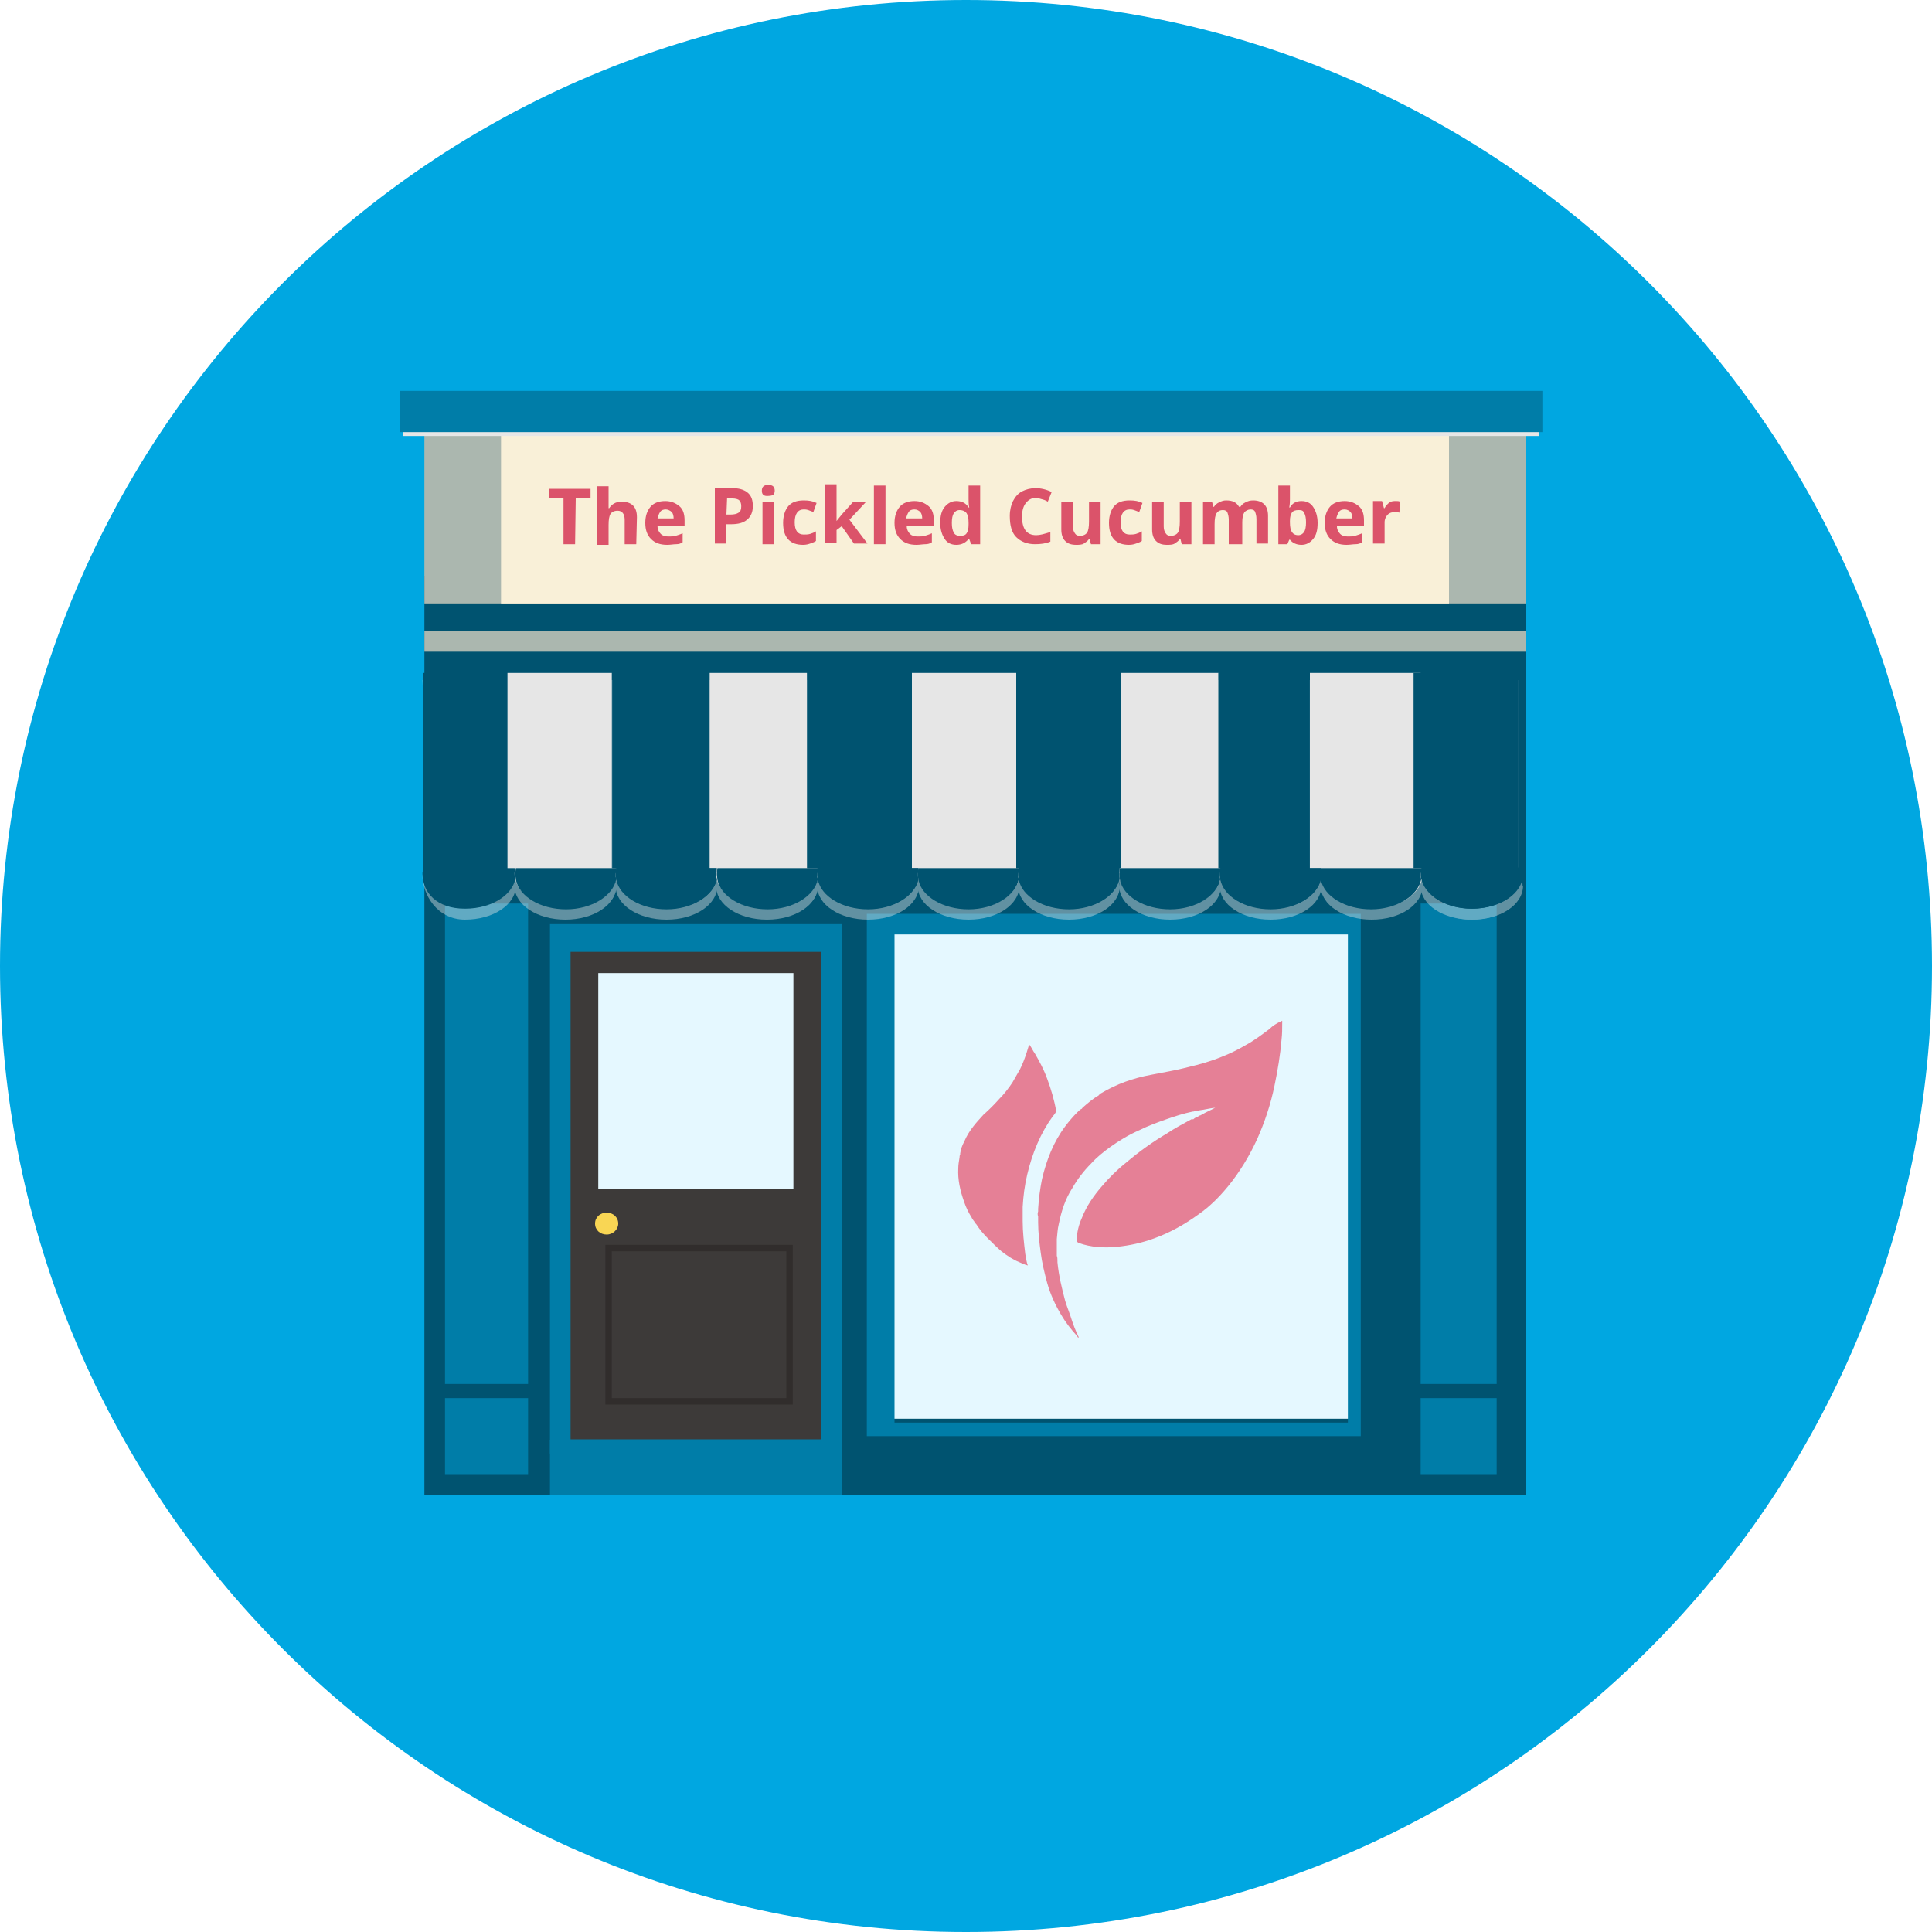
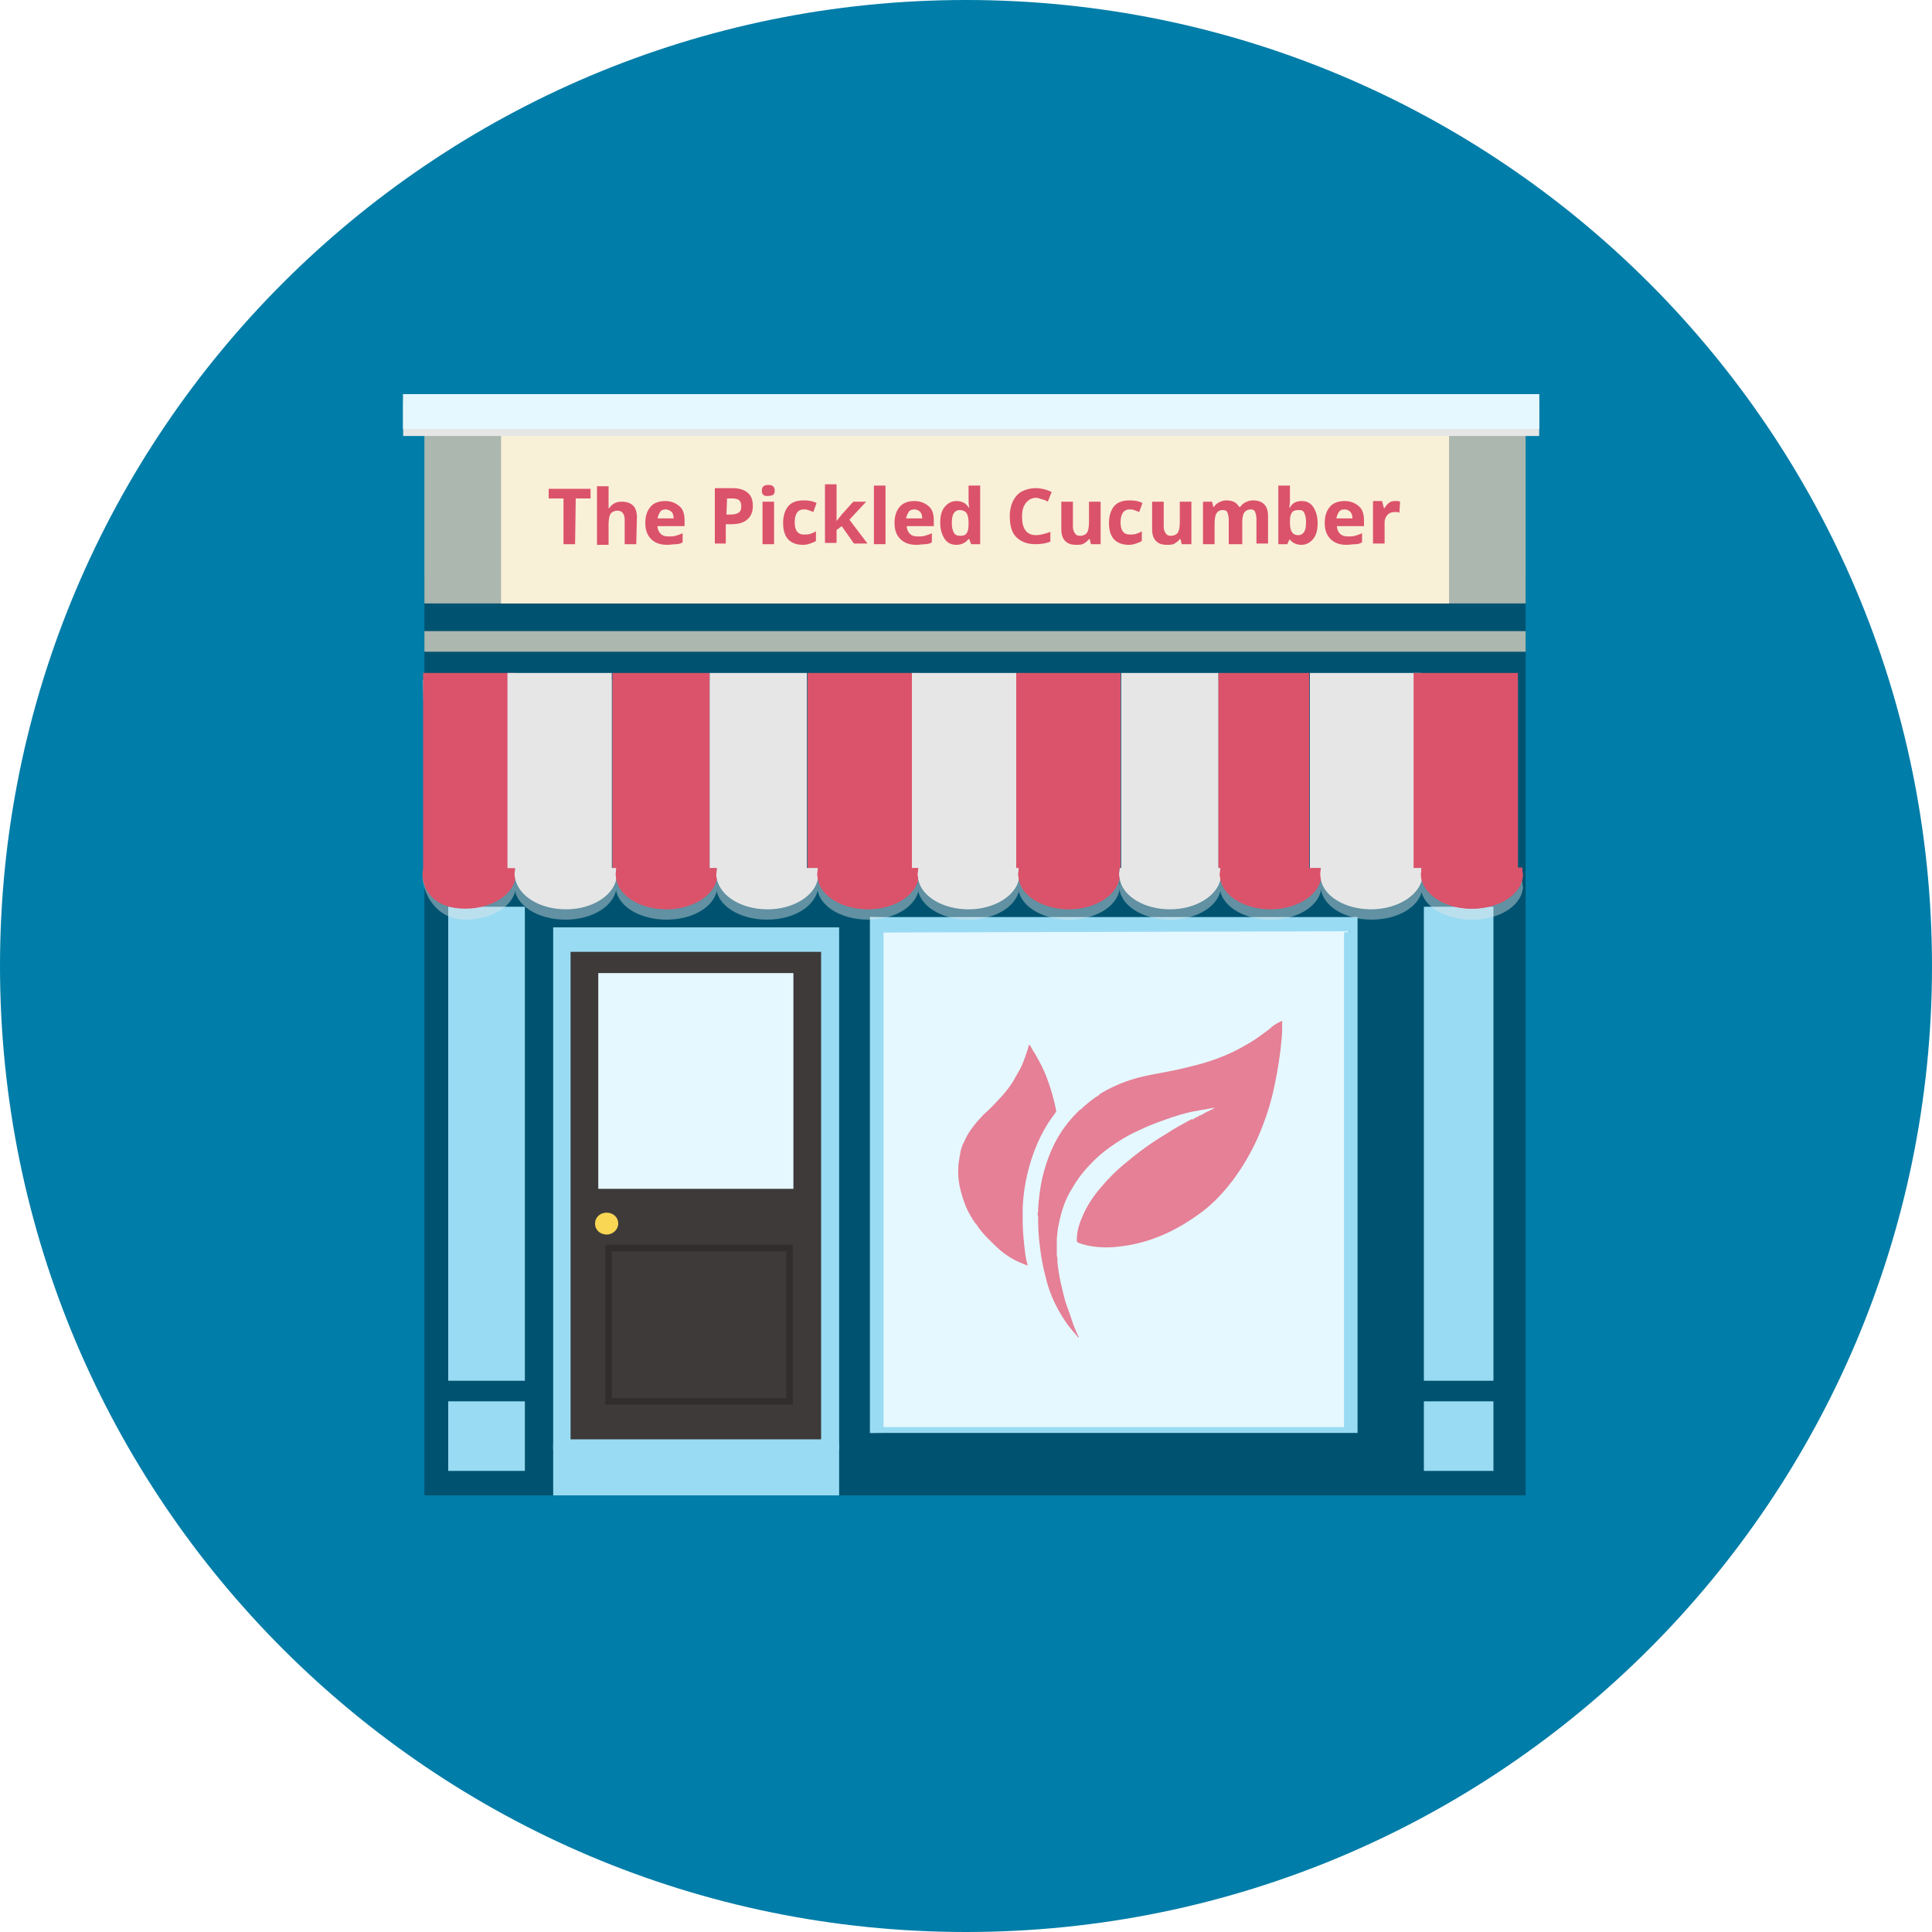
<svg xmlns="http://www.w3.org/2000/svg" version="1.1" id="_x31__x5F_3_x5F_120" x="0px" y="0px" viewBox="0 0 300 300" style="enable-background:new 0 0 300 300;" xml:space="preserve">
  <style type="text/css">
- 	.st0{display:none;fill:#E6E6E6;}
- 	.st1{fill:#00A7E1;}
+ 	.st0{fill:#007DA8;}
+ 	.st1{display:none;fill:#E6E6E6;}
	.st2{fill:#005370;}
	.st3{display:none;fill:#005370;}
	.st4{display:none;fill:#ABB7AF;}
	.st5{display:none;fill:#007DA8;stroke:#007DA8;stroke-miterlimit:10;}
	.st6{fill:#ABB7AF;}
	.st7{display:none;fill:#F6C766;stroke:#F4B73B;stroke-miterlimit:10;}
- 	.st8{fill:#007DA8;stroke:#007DA8;stroke-miterlimit:10;}
+ 	.st8{fill:#99DBF3;}
	.st9{fill:#E5F8FF;}
	.st10{fill:#F9F0D8;}
	.st11{fill:#E6E6E6;}
	.st12{fill:#3D3A39;stroke:#3D3A39;stroke-miterlimit:10;}
	.st13{fill:none;stroke:#312D2C;stroke-miterlimit:10;}
	.st14{fill:#F9D654;}
	.st15{opacity:0.42;}
	.st16{fill:#DB536A;}
	.st17{fill:#E58096;}
</style>
-   <g id="lts_x5F_u1_x5F_s1_x5F_p1_x5F_slide2.svg_00000102516344769808600210000003765485775064096142_">
-     <rect id="bg" class="st0" width="299.8" height="299.8" />
-     <g id="circle">
-       <g>
-         <g id="Layer_1_00000112623969328906634180000012311577335601361579_">
-           <circle class="st1" cx="150" cy="150" r="150" />
-         </g>
+   <g id="circle_00000020393188522489659120000015581029147188072335_">
+     <g>
+       <g id="Layer_1_00000062194031056019399710000012180682927897487516_">
+         <circle class="st0" cx="150" cy="150" r="150" />
      </g>
    </g>
+   </g>
+   <g id="lts_x5F_u1_x5F_s1_x5F_p1_x5F_slide2.svg_00000102516344769808600210000003765485775064096142_">
+     <rect id="bg" y="0" class="st1" width="299.8" height="299.8" />
    <g id="icon_00000062893452313634817560000013280583915770597041_">
      <g>
        <g>
          <rect x="65.9" y="89.4" class="st2" width="171" height="142.8" />
          <rect x="65.9" y="103.4" class="st3" width="171" height="2.2" />
          <rect x="65.9" y="89.4" class="st3" width="171" height="14.1" />
          <rect x="65.9" y="92.6" class="st4" width="171" height="1.1" />
          <rect x="65.9" y="94.8" class="st5" width="171" height="2.2" />
          <rect x="65.9" y="98" class="st6" width="171" height="3.2" />
          <rect x="85.9" y="110.5" class="st7" width="130.9" height="27.1" />
          <rect x="69.6" y="110.5" class="st7" width="11.9" height="27.1" />
          <g>
            <rect x="69.6" y="140.8" class="st8" width="11.9" height="73.6" />
            <rect x="69.6" y="217.6" class="st8" width="11.9" height="10.8" />
          </g>
          <g>
            <rect x="221.1" y="140.8" class="st8" width="10.8" height="73.6" />
            <rect x="221.1" y="217.6" class="st8" width="10.8" height="10.8" />
          </g>
          <rect x="221.1" y="110.5" class="st7" width="10.8" height="27.1" />
          <g>
            <g>
-               <rect x="138.4" y="144.6" class="st9" width="72.5" height="75.7" />
+               <polygon class="st9" points="135.1,142.4 209.5,144.6 209.5,221.9 135.1,222.5       " />
            </g>
-             <path class="st8" d="M135.1,222.5v-80.1h75.7v80.1H135.1z M209.8,144.6h-71.4v76.8h71.4L209.8,144.6L209.8,144.6z" />
+             <path class="st8" d="M135.1,222.5v-80.1h75.7v80.1H135.1z M209.8,144.6l-72.6,0.2v76.8l71.5,0l0-76.8L209.8,144.6z" />
          </g>
-           <rect x="85.9" y="224.1" class="st8" width="44.4" height="7.6" />
+           <rect x="85.9" y="224.1" class="st8" width="44.4" height="8.1" />
          <rect x="65.9" y="63.4" class="st6" width="171" height="30.3" />
          <rect x="77.8" y="65.6" class="st10" width="147.2" height="28.1" />
          <rect x="62.6" y="61.2" class="st11" width="176.4" height="5.4" />
          <rect x="62.6" y="62.3" class="st11" width="176.4" height="5.4" />
-           <rect x="62.6" y="61.2" class="st8" width="176.4" height="5.4" />
+           <rect x="62.6" y="61.2" class="st9" width="176.4" height="5.4" />
          <g>
            <rect x="85.9" y="144" class="st8" width="44.4" height="81.2" />
            <rect x="89.1" y="148.3" class="st12" width="37.9" height="74.7" />
            <rect x="94.5" y="193.8" class="st13" width="28.1" height="23.8" />
            <path class="st14" d="M96,190c0,0.9-0.8,1.7-1.8,1.7s-1.8-0.7-1.8-1.7s0.8-1.7,1.8-1.7S96,189,96,190z" />
            <g>
              <rect x="92.9" y="151.1" class="st9" width="30.3" height="33.5" />
            </g>
          </g>
          <g class="st15">
            <g>
              <g>
                <path class="st11" d="M65.6,105.6h14.3V137H80c0,1.1,0.1,0.3,0.1,0.5c0,3-3.5,5.3-7.9,5.3s-6.6-4-6.6-6.9         c0-0.2,0,0.5,0.1-0.6h1.2C66.9,135.3,65.6,105.6,65.6,105.6z" />
              </g>
              <g>
                <path class="st11" d="M78.8,105.6H95V137h0.6c0,1.1,0.1,0.3,0.1,0.5c0,3-3.5,5.3-7.9,5.3s-7.9-2.3-7.9-5.2         c0-0.2,0,0.5,0.1-0.6h-1.2C78.8,137,78.8,105.6,78.8,105.6z" />
              </g>
              <g>
                <path class="st11" d="M95.1,105.6h15.1V137h1.1c0,1.1,0.1,0.3,0.1,0.5c0,3-3.5,5.3-7.9,5.3s-7.9-2.3-7.9-5.2         c0-0.2,0,0.5,0.1-0.6h-0.6C95.1,137,95.1,105.6,95.1,105.6z" />
              </g>
              <g>
                <path class="st11" d="M110.2,105.6h15.1V137h1.6c0,1.1,0.1,0.3,0.1,0.5c0,3-3.5,5.3-7.9,5.3s-7.9-2.3-7.9-5.2         c0-0.2,0,0.5,0.1-0.6h-1.1C110.2,137,110.2,105.6,110.2,105.6z" />
              </g>
              <g>
                <path class="st11" d="M125.4,105.6h17.3V137h-0.1c0,1.1,0.1,0.3,0.1,0.5c0,3-3.5,5.3-7.9,5.3s-7.9-2.3-7.9-5.2         c0-0.2,0,0.5,0.1-0.6h-1.6V105.6z" />
              </g>
              <g>
                <path class="st11" d="M141.6,105.6h16.2V137h0.4c0,1.1,0.1,0.3,0.1,0.5c0,3-3.5,5.3-7.9,5.3s-7.9-2.3-7.9-5.2         c0-0.2,0,0.5,0.1-0.6h-1L141.6,105.6L141.6,105.6z" />
              </g>
              <g>
                <path class="st11" d="M157.8,105.6H174V137h-0.2c0,1.1,0.1,0.3,0.1,0.5c0,3-3.5,5.3-7.9,5.3s-7.9-2.3-7.9-5.2         c0-0.2,0,0.5,0.1-0.6h-0.4L157.8,105.6L157.8,105.6z" />
              </g>
              <g>
                <path class="st11" d="M174.1,105.6h15.1V137h0.3c0,1.1,0.1,0.3,0.1,0.5c0,3-3.5,5.3-7.9,5.3s-7.9-2.3-7.9-5.2         c0-0.2,0,0.5,0.1-0.6h0.2L174.1,105.6L174.1,105.6z" />
              </g>
              <g>
                <path class="st11" d="M189.2,105.6h14.1V137h1.8c0,1.1,0.1,0.3,0.1,0.5c0,3-3.5,5.3-7.9,5.3s-7.9-2.3-7.9-5.2         c0-0.2,0,0.5,0.1-0.6h-0.3L189.2,105.6L189.2,105.6z" />
              </g>
              <g>
                <path class="st11" d="M203.3,105.6h17.3V137h0.2c0,1.1,0.1,0.3,0.1,0.5c0,3-3.5,5.3-7.9,5.3s-7.9-2.3-7.9-5.2         c0-0.2,0,0.5,0.1-0.6h-1.8v-31.4H203.3z" />
              </g>
              <g>
                <path class="st11" d="M219.5,105.6h16.2V137h0.6c0,1.1,0.1,0.3,0.1,0.5c0,3-3.5,5.3-7.9,5.3s-7.9-2.3-7.9-5.2         c0-0.2,0,0.5,0.1-0.6h-1.2L219.5,105.6L219.5,105.6z" />
              </g>
            </g>
            <g>
              <path class="st11" d="M95.7,137c0,1.1-0.1,0.3-0.1,0.5s0,0.4,0.1,0.6c-0.5,2.6-3.8,4.6-7.8,4.6s-7.3-2-7.8-4.7        c0-0.2-0.1-0.3-0.1-0.6c0-0.2,0,0.5,0.1-0.5h-1.2v-1.1h16.2v1.1L95.7,137L95.7,137z" />
              <path class="st11" d="M111.3,137c0,1.1-0.1,0.3-0.1,0.5s0,0.4,0.1,0.6c-0.5,2.6-3.8,4.6-7.8,4.6s-7.3-2-7.8-4.7        c0-0.2-0.1-0.3-0.1-0.6c0-0.2,0,0.5,0.1-0.5h-0.6v-1.1h15.1v1.1L111.3,137L111.3,137z" />
              <path class="st11" d="M127,137c0,1.1-0.1,0.3-0.1,0.5s0,0.4,0.1,0.6c-0.5,2.6-3.8,4.6-7.8,4.6s-7.3-2-7.8-4.7        c0-0.2-0.1-0.3-0.1-0.6c0-0.2,0,0.5,0.1-0.5h-1.1v-1.1h15.1v1.1L127,137L127,137z" />
              <path class="st11" d="M142.6,137c0,1.1-0.1,0.3-0.1,0.5s0,0.4,0.1,0.6c-0.5,2.6-3.8,4.6-7.8,4.6s-7.3-2-7.8-4.7        c0-0.2-0.1-0.3-0.1-0.6c0-0.2,0,0.5,0.1-0.5h-1.6v-1.1h16.2v1.1L142.6,137L142.6,137z" />
              <path class="st11" d="M158.2,137c0,1.1-0.1,0.3-0.1,0.5s0,0.4,0.1,0.6c-0.5,2.6-3.8,4.6-7.8,4.6s-7.3-2-7.8-4.7        c0-0.2-0.1-0.3-0.1-0.6c0-0.2,0,0.5,0.1-0.5h-1v-1.1h16.2v1.1L158.2,137L158.2,137z" />
              <path class="st11" d="M173.8,137c0,1.1-0.1,0.3-0.1,0.5s0,0.4,0.1,0.6c-0.5,2.6-3.8,4.6-7.8,4.6s-7.3-2-7.8-4.7        c0-0.2-0.1-0.3-0.1-0.6c0-0.2,0,0.5,0.1-0.5h-0.4v-1.1H174v1.1L173.8,137L173.8,137z" />
              <path class="st11" d="M189.5,137c0,1.1-0.1,0.3-0.1,0.5s0,0.4,0.1,0.6c-0.5,2.6-3.8,4.6-7.8,4.6s-7.3-2-7.8-4.7        c0-0.2-0.1-0.3-0.1-0.6c0-0.2,0,0.5,0.1-0.5h0.2v-1.1h15.1v1.1L189.5,137L189.5,137z" />
              <path class="st11" d="M205.1,137c0,1.1-0.1,0.3-0.1,0.5s0,0.4,0.1,0.6c-0.5,2.6-3.8,4.6-7.8,4.6s-7.3-2-7.8-4.7        c0-0.2-0.1-0.3-0.1-0.6c0-0.2,0,0.5,0.1-0.5h-0.3v-1.1h14.1v1.1L205.1,137L205.1,137z" />
              <path class="st11" d="M220.7,137c0,1.1-0.1,0.3-0.1,0.5s0,0.4,0.1,0.6c-0.5,2.6-3.8,4.6-7.8,4.6s-7.3-2-7.8-4.7        c0-0.2-0.1-0.3-0.1-0.6c0-0.2,0,0.5,0.1-0.5h-1.8v-1.1h16.2v1.1L220.7,137L220.7,137z" />
              <path class="st11" d="M236.4,137c0,1.1,0.1,0.3,0.1,0.5c0,3-3.5,5.3-7.9,5.3c-4,0-7.3-2.1-7.8-4.7c0-0.2-0.1-0.3-0.1-0.6        c0-0.2,0,0.5,0.1-0.6h-1.2v-1.1h16.2v1.1h0.6L236.4,137L236.4,137z" />
            </g>
          </g>
          <g>
            <g>
              <g>
-                 <path class="st2" d="M65.7,104.5h14.2v30.3H80c0,1.1,0.1,0.6,0.1,0.9c0,3-3.5,5.4-7.9,5.4s-6.6-2.5-6.6-5.5         c0-0.2,0,0.2,0.1-0.8v0C65.7,134.8,65.7,104.5,65.7,104.5z" />
+                 <path class="st16" d="M65.7,104.5h14.2v30.3H80c0,1.1,0.1,0.6,0.1,0.9c0,3-3.5,5.4-7.9,5.4s-6.6-2.5-6.6-5.5         c0-0.2,0,0.2,0.1-0.8l0,0C65.7,134.8,65.7,104.5,65.7,104.5z" />
              </g>
              <g>
                <path class="st11" d="M78.8,104.5H95v30.3h0.6c0,1.1,0.1,0.6,0.1,0.9c0,3-3.5,5.4-7.9,5.4s-7.9-2.5-7.9-5.5         c0-0.2,0,0.2,0.1-0.8h-1.2C78.8,134.8,78.8,104.5,78.8,104.5z" />
              </g>
              <g>
-                 <path class="st2" d="M95.1,104.5h15.1v30.3h1.1c0,1.1,0.1,0.6,0.1,0.9c0,3-3.5,5.4-7.9,5.4s-7.9-2.5-7.9-5.5         c0-0.2,0,0.2,0.1-0.8h-0.6C95.1,134.8,95.1,104.5,95.1,104.5z" />
+                 <path class="st16" d="M95.1,104.5h15.1v30.3h1.1c0,1.1,0.1,0.6,0.1,0.9c0,3-3.5,5.4-7.9,5.4s-7.9-2.5-7.9-5.5         c0-0.2,0,0.2,0.1-0.8h-0.6C95.1,134.8,95.1,104.5,95.1,104.5z" />
              </g>
              <g>
                <path class="st11" d="M110.2,104.5h15.1v30.3h1.6c0,1.1,0.1,0.6,0.1,0.9c0,3-3.5,5.4-7.9,5.4s-7.9-2.5-7.9-5.5         c0-0.2,0,0.2,0.1-0.8h-1.1C110.2,134.8,110.2,104.5,110.2,104.5z" />
              </g>
              <g>
-                 <path class="st2" d="M125.4,104.5h17.3v30.3h-0.1c0,1.1,0.1,0.6,0.1,0.9c0,3-3.5,5.4-7.9,5.4s-7.9-2.5-7.9-5.5         c0-0.2,0,0.2,0.1-0.8h-1.6V104.5z" />
+                 <path class="st16" d="M125.4,104.5h17.3v30.3h-0.1c0,1.1,0.1,0.6,0.1,0.9c0,3-3.5,5.4-7.9,5.4s-7.9-2.5-7.9-5.5         c0-0.2,0,0.2,0.1-0.8h-1.6V104.5z" />
              </g>
              <g>
                <path class="st11" d="M141.6,104.5h16.2v30.3h0.4c0,1.1,0.1,0.6,0.1,0.9c0,3-3.5,5.4-7.9,5.4s-7.9-2.5-7.9-5.5         c0-0.2,0,0.2,0.1-0.8h-1L141.6,104.5L141.6,104.5z" />
              </g>
              <g>
-                 <path class="st2" d="M157.8,104.5H174v30.3h-0.2c0,1.1,0.1,0.6,0.1,0.9c0,3-3.5,5.4-7.9,5.4s-7.9-2.5-7.9-5.5         c0-0.2,0,0.2,0.1-0.8h-0.4L157.8,104.5L157.8,104.5z" />
+                 <path class="st16" d="M157.8,104.5H174v30.3h-0.2c0,1.1,0.1,0.6,0.1,0.9c0,3-3.5,5.4-7.9,5.4s-7.9-2.5-7.9-5.5         c0-0.2,0,0.2,0.1-0.8h-0.4L157.8,104.5L157.8,104.5z" />
              </g>
              <g>
                <path class="st11" d="M174.1,104.5h15.1v30.3h0.3c0,1.1,0.1,0.6,0.1,0.9c0,3-3.5,5.4-7.9,5.4s-7.9-2.5-7.9-5.5         c0-0.2,0,0.2,0.1-0.8h0.2L174.1,104.5L174.1,104.5z" />
              </g>
              <g>
-                 <path class="st2" d="M189.2,104.5h14.1v30.3h1.8c0,1.1,0.1,0.6,0.1,0.9c0,3-3.5,5.4-7.9,5.4s-7.9-2.5-7.9-5.5         c0-0.2,0,0.2,0.1-0.8h-0.3L189.2,104.5L189.2,104.5z" />
+                 <path class="st16" d="M189.2,104.5h14.1v30.3h1.8c0,1.1,0.1,0.6,0.1,0.9c0,3-3.5,5.4-7.9,5.4s-7.9-2.5-7.9-5.5         c0-0.2,0,0.2,0.1-0.8h-0.3L189.2,104.5L189.2,104.5z" />
              </g>
              <g>
                <path class="st11" d="M203.3,104.5h17.3v30.3h0.2c0,1.1,0.1,0.6,0.1,0.9c0,3-3.5,5.4-7.9,5.4s-7.9-2.5-7.9-5.5         c0-0.2,0,0.2,0.1-0.8h-1.8v-30.3L203.3,104.5L203.3,104.5z" />
              </g>
              <g>
-                 <path class="st2" d="M219.5,104.5h16.2v30.3h0.6c0,1.1,0.1,0.6,0.1,0.9c0,3-3.5,5.4-7.9,5.4s-7.9-2.5-7.9-5.5         c0-0.2,0,0.2,0.1-0.8h-1.2L219.5,104.5L219.5,104.5z" />
+                 <path class="st16" d="M219.5,104.5h16.2v30.3h0.6c0,1.1,0.1,0.6,0.1,0.9c0,3-3.5,5.4-7.9,5.4s-7.9-2.5-7.9-5.5         c0-0.2,0,0.2,0.1-0.8h-1.2L219.5,104.5L219.5,104.5z" />
              </g>
            </g>
            <g>
-               <path class="st2" d="M95.7,134.8c0,1.1-0.1,0.6-0.1,0.9c0,0.2,0,0.6,0.1,0.8c-0.5,2.6-3.8,4.7-7.8,4.7s-7.3-2-7.8-4.6        c0-0.2-0.1-0.6-0.1-0.9c0-0.2,0,0.2,0.1-0.9h-0.3l0,0h16.4l0,0H95.7z" />
-               <path class="st2" d="M111.3,134.8c0,1.1-0.1,0.6-0.1,0.9c0,0.2,0,0.6,0.1,0.8c-0.5,2.6-3.8,4.7-7.8,4.7s-7.3-2-7.8-4.6        c0-0.2-0.1-0.6-0.1-0.9c0-0.2,0,0.2,0.1-0.9h0.4l0,0h15.4l0,0H111.3z" />
-               <path class="st2" d="M127,134.8c0,1.1-0.1,0.6-0.1,0.9c0,0.2,0,0.6,0.1,0.8c-0.5,2.6-3.8,4.7-7.8,4.7s-7.3-2-7.8-4.6        c0-0.2-0.1-0.6-0.1-0.9c0-0.2,0,0.2,0.1-0.9h0.2l0,0H127L127,134.8L127,134.8z" />
-               <path class="st2" d="M142.6,134.8c0,1.1-0.1,0.6-0.1,0.9c0,0.2,0,0.6,0.1,0.8c-0.5,2.6-3.8,4.7-7.8,4.7s-7.3-2-7.8-4.6        c0-0.2-0.1-0.6-0.1-0.9c0-0.2,0,0.2,0.1-0.9l0,0l0,0h15.4l0,0H142.6z" />
-               <path class="st2" d="M158.2,134.8c0,1.1-0.1,0.6-0.1,0.9c0,0.2,0,0.6,0.1,0.8c-0.5,2.6-3.8,4.7-7.8,4.7s-7.3-2-7.8-4.6        c0-0.2-0.1-0.6-0.1-0.9c0-0.2,0,0.2,0.1-0.9h-0.2l0,0h16.4l0,0H158.2z" />
-               <path class="st2" d="M173.8,134.8c0,1.1-0.1,0.6-0.1,0.9c0,0.2,0,0.6,0.1,0.8c-0.5,2.6-3.8,4.7-7.8,4.7s-7.3-2-7.8-4.6        c0-0.2-0.1-0.6-0.1-0.9c0-0.2,0,0.2,0.1-0.9h0.5l0,0h15.4l0,0H173.8z" />
-               <path class="st2" d="M189.5,134.8c0,1.1-0.1,0.6-0.1,0.9c0,0.2,0,0.6,0.1,0.8c-0.5,2.6-3.8,4.7-7.8,4.7s-7.3-2-7.8-4.6        c0-0.2-0.1-0.6-0.1-0.9c0-0.2,0,0.2,0.1-0.9h0.3l0,0H189.5L189.5,134.8L189.5,134.8z" />
-               <path class="st2" d="M205.1,134.8c0,1.1-0.1,0.6-0.1,0.9c0,0.2,0,0.6,0.1,0.8c-0.5,2.6-3.8,4.7-7.8,4.7s-7.3-2-7.8-4.6        c0-0.2-0.1-0.6-0.1-0.9c0-0.2,0,0.2,0.1-0.9l0,0l0,0h15.4l0,0H205.1z" />
-               <path class="st2" d="M220.7,134.8c0,1.1-0.1,0.6-0.1,0.9c0,0.2,0,0.6,0.1,0.8c-0.5,2.6-3.8,4.7-7.8,4.7s-7.3-2-7.8-4.6        c0-0.2-0.1-0.6-0.1-0.9c0-0.2,0,0.2,0.1-0.9h-0.2l0,0h15.4l0,0H220.7z" />
-               <path class="st2" d="M236.4,134.8c0,1.1,0.1,0.6,0.1,0.9c0,3-3.5,5.4-7.9,5.4c-4,0-7.3-2-7.8-4.6c0-0.2-0.1-0.6-0.1-0.9        c0-0.2,0,0.2,0.1-0.9h-0.4l0,0h16.4l0,0h-0.4L236.4,134.8L236.4,134.8z" />
+               <path class="st11" d="M95.7,134.8c0,1.1-0.1,0.6-0.1,0.9c0,0.2,0,0.6,0.1,0.8c-0.5,2.6-3.8,4.7-7.8,4.7s-7.3-2-7.8-4.6        c0-0.2-0.1-0.6-0.1-0.9c0-0.2,0,0.2,0.1-0.9h-0.3l0,0h16.4l0,0H95.7z" />
+               <path class="st16" d="M111.3,134.8c0,1.1-0.1,0.6-0.1,0.9c0,0.2,0,0.6,0.1,0.8c-0.5,2.6-3.8,4.7-7.8,4.7s-7.3-2-7.8-4.6        c0-0.2-0.1-0.6-0.1-0.9c0-0.2,0,0.2,0.1-0.9h0.4l0,0h15.4l0,0H111.3z" />
+               <path class="st11" d="M127,134.8c0,1.1-0.1,0.6-0.1,0.9c0,0.2,0,0.6,0.1,0.8c-0.5,2.6-3.8,4.7-7.8,4.7s-7.3-2-7.8-4.6        c0-0.2-0.1-0.6-0.1-0.9c0-0.2,0,0.2,0.1-0.9h0.2l0,0H127L127,134.8L127,134.8z" />
+               <path class="st16" d="M142.6,134.8c0,1.1-0.1,0.6-0.1,0.9c0,0.2,0,0.6,0.1,0.8c-0.5,2.6-3.8,4.7-7.8,4.7s-7.3-2-7.8-4.6        c0-0.2-0.1-0.6-0.1-0.9c0-0.2,0,0.2,0.1-0.9l0,0l0,0h15.4l0,0H142.6z" />
+               <path class="st11" d="M158.2,134.8c0,1.1-0.1,0.6-0.1,0.9c0,0.2,0,0.6,0.1,0.8c-0.5,2.6-3.8,4.7-7.8,4.7s-7.3-2-7.8-4.6        c0-0.2-0.1-0.6-0.1-0.9c0-0.2,0,0.2,0.1-0.9h-0.2l0,0h16.4l0,0H158.2z" />
+               <path class="st16" d="M173.8,134.8c0,1.1-0.1,0.6-0.1,0.9c0,0.2,0,0.6,0.1,0.8c-0.5,2.6-3.8,4.7-7.8,4.7s-7.3-2-7.8-4.6        c0-0.2-0.1-0.6-0.1-0.9c0-0.2,0,0.2,0.1-0.9h0.5l0,0h15.4l0,0H173.8z" />
+               <path class="st11" d="M189.5,134.8c0,1.1-0.1,0.6-0.1,0.9c0,0.2,0,0.6,0.1,0.8c-0.5,2.6-3.8,4.7-7.8,4.7s-7.3-2-7.8-4.6        c0-0.2-0.1-0.6-0.1-0.9c0-0.2,0,0.2,0.1-0.9h0.3l0,0H189.5L189.5,134.8L189.5,134.8z" />
+               <path class="st16" d="M205.1,134.8c0,1.1-0.1,0.6-0.1,0.9c0,0.2,0,0.6,0.1,0.8c-0.5,2.6-3.8,4.7-7.8,4.7s-7.3-2-7.8-4.6        c0-0.2-0.1-0.6-0.1-0.9c0-0.2,0,0.2,0.1-0.9l0,0l0,0h15.4l0,0H205.1z" />
+               <path class="st11" d="M220.7,134.8c0,1.1-0.1,0.6-0.1,0.9c0,0.2,0,0.6,0.1,0.8c-0.5,2.6-3.8,4.7-7.8,4.7s-7.3-2-7.8-4.6        c0-0.2-0.1-0.6-0.1-0.9c0-0.2,0,0.2,0.1-0.9h-0.2l0,0h15.4l0,0H220.7z" />
+               <path class="st16" d="M236.4,134.8c0,1.1,0.1,0.6,0.1,0.9c0,3-3.5,5.4-7.9,5.4c-4,0-7.3-2-7.8-4.6c0-0.2-0.1-0.6-0.1-0.9        c0-0.2,0,0.2,0.1-0.9h-0.4l0,0h16.4l0,0h-0.4L236.4,134.8L236.4,134.8z" />
            </g>
          </g>
        </g>
      </g>
      <g>
        <path class="st16" d="M89.3,84.5h-1.8v-7.1h-2.3v-1.5h6.5v1.5h-2.3L89.3,84.5L89.3,84.5z" />
        <path class="st16" d="M98.8,84.5H97v-3.8c0-0.9-0.4-1.4-1.1-1.4c-0.5,0-0.9,0.2-1.1,0.5s-0.3,0.9-0.3,1.7v3.1h-1.8v-9.1h1.8v1.9     c0,0.1,0,0.5,0,1v0.5h0.1c0.4-0.6,1-1,1.9-1c0.8,0,1.4,0.2,1.8,0.6s0.6,1,0.6,1.8L98.8,84.5L98.8,84.5z" />
        <path class="st16" d="M103.6,84.6c-1.1,0-1.9-0.3-2.5-0.9s-0.9-1.4-0.9-2.5s0.3-1.9,0.8-2.5s1.3-0.9,2.3-0.9     c0.9,0,1.6,0.3,2.2,0.8s0.8,1.3,0.8,2.2v0.9h-4.2c0,0.5,0.2,0.9,0.5,1.2s0.7,0.4,1.2,0.4c0.4,0,0.8,0,1.1-0.1s0.7-0.2,1.1-0.4     v1.4c-0.3,0.2-0.6,0.3-1,0.3S104.1,84.6,103.6,84.6z M103.4,79.1c-0.4,0-0.7,0.1-0.9,0.4s-0.3,0.6-0.4,1h2.5c0-0.4-0.1-0.8-0.3-1     S103.7,79.1,103.4,79.1z" />
        <path class="st16" d="M116.9,78.6c0,0.9-0.3,1.6-0.9,2.1s-1.4,0.7-2.5,0.7h-0.8v3H111v-8.6h2.7c1,0,1.8,0.2,2.4,0.7     S116.9,77.7,116.9,78.6z M112.8,79.9h0.6c0.6,0,1-0.1,1.3-0.3s0.4-0.5,0.4-1c0-0.4-0.1-0.7-0.3-0.9s-0.6-0.3-1.1-0.3h-0.8     L112.8,79.9L112.8,79.9z" />
        <path class="st16" d="M118.3,76.2c0-0.6,0.3-0.9,1-0.9s1,0.3,1,0.9c0,0.3-0.1,0.5-0.2,0.6s-0.4,0.2-0.7,0.2     C118.6,77.1,118.3,76.8,118.3,76.2z M120.2,84.5h-1.8v-6.6h1.8V84.5z" />
        <path class="st16" d="M124.7,84.6c-2,0-3.1-1.1-3.1-3.4c0-1.1,0.3-2,0.8-2.6s1.3-0.9,2.4-0.9c0.8,0,1.4,0.1,2,0.4l-0.5,1.4     c-0.3-0.1-0.5-0.2-0.8-0.3s-0.5-0.1-0.7-0.1c-0.9,0-1.4,0.7-1.4,2s0.5,1.9,1.4,1.9c0.3,0,0.7,0,1-0.1s0.6-0.2,0.9-0.4V84     c-0.3,0.2-0.6,0.3-0.9,0.4S125.2,84.6,124.7,84.6z" />
        <path class="st16" d="M129.9,80.9l0.8-1l1.8-2h2l-2.6,2.8l2.8,3.7h-2.1l-1.9-2.7l-0.8,0.6v2h-1.8v-9.1h1.8v4.1V80.9L129.9,80.9z" />
        <path class="st16" d="M137.5,84.5h-1.8v-9.1h1.8V84.5z" />
        <path class="st16" d="M142.3,84.6c-1.1,0-1.9-0.3-2.5-0.9s-0.9-1.4-0.9-2.5s0.3-1.9,0.8-2.5s1.3-0.9,2.3-0.9     c0.9,0,1.6,0.3,2.2,0.8s0.8,1.3,0.8,2.2v0.9h-4.2c0,0.5,0.2,0.9,0.5,1.2s0.7,0.4,1.2,0.4c0.4,0,0.8,0,1.1-0.1s0.7-0.2,1.1-0.4     v1.4c-0.3,0.2-0.6,0.3-1,0.3S142.8,84.6,142.3,84.6z M142,79.1c-0.4,0-0.7,0.1-0.9,0.4s-0.3,0.6-0.4,1h2.5c0-0.4-0.1-0.8-0.3-1     S142.4,79.1,142,79.1z" />
        <path class="st16" d="M148.5,84.6c-0.8,0-1.4-0.3-1.8-0.9s-0.7-1.4-0.7-2.5s0.2-1.9,0.7-2.5s1.1-0.9,1.8-0.9c0.8,0,1.5,0.3,1.9,1     h0.1c-0.1-0.5-0.1-0.9-0.1-1.3v-2.1h1.8v9.1h-1.4l-0.3-0.8h-0.1C149.9,84.3,149.3,84.6,148.5,84.6z M149.1,83.2     c0.5,0,0.8-0.1,1-0.4s0.3-0.7,0.3-1.4v-0.2c0-0.7-0.1-1.2-0.3-1.5s-0.6-0.5-1.1-0.5c-0.4,0-0.7,0.2-0.9,0.5s-0.3,0.8-0.3,1.5     s0.1,1.1,0.3,1.5S148.7,83.2,149.1,83.2z" />
        <path class="st16" d="M160.9,77.3c-0.7,0-1.2,0.3-1.6,0.8s-0.6,1.2-0.6,2.1c0,1.9,0.7,2.9,2.2,2.9c0.6,0,1.3-0.2,2.2-0.5v1.5     c-0.7,0.3-1.5,0.4-2.4,0.4c-1.2,0-2.2-0.4-2.9-1.1s-1-1.8-1-3.3c0-0.9,0.2-1.7,0.5-2.3s0.8-1.2,1.4-1.5s1.3-0.5,2.1-0.5     s1.7,0.2,2.5,0.6l-0.6,1.5c-0.3-0.2-0.6-0.3-1-0.4S161.2,77.3,160.9,77.3z" />
        <path class="st16" d="M169.4,84.5l-0.2-0.8h-0.1c-0.2,0.3-0.5,0.5-0.8,0.7s-0.8,0.2-1.2,0.2c-0.8,0-1.3-0.2-1.7-0.6     s-0.6-1-0.6-1.8v-4.3h1.8v3.8c0,0.5,0.1,0.8,0.3,1.1s0.4,0.4,0.8,0.4c0.5,0,0.9-0.2,1.1-0.5s0.3-0.9,0.3-1.7v-3.1h1.8v6.6     C170.9,84.5,169.4,84.5,169.4,84.5z" />
        <path class="st16" d="M175.3,84.6c-2,0-3.1-1.1-3.1-3.4c0-1.1,0.3-2,0.8-2.6s1.3-0.9,2.4-0.9c0.8,0,1.4,0.1,2,0.4l-0.5,1.4     c-0.3-0.1-0.5-0.2-0.8-0.3s-0.5-0.1-0.7-0.1c-0.9,0-1.4,0.7-1.4,2s0.5,1.9,1.4,1.9c0.3,0,0.7,0,1-0.1s0.6-0.2,0.9-0.4V84     c-0.3,0.2-0.6,0.3-0.9,0.4S175.8,84.6,175.3,84.6z" />
        <path class="st16" d="M183.5,84.5l-0.2-0.8h-0.1c-0.2,0.3-0.5,0.5-0.8,0.7s-0.8,0.2-1.2,0.2c-0.8,0-1.3-0.2-1.7-0.6     s-0.6-1-0.6-1.8v-4.3h1.8v3.8c0,0.5,0.1,0.8,0.3,1.1s0.4,0.4,0.8,0.4c0.5,0,0.9-0.2,1.1-0.5s0.3-0.9,0.3-1.7v-3.1h1.8v6.6     C185,84.5,183.5,84.5,183.5,84.5z" />
        <path class="st16" d="M192.6,84.5h-1.8v-3.8c0-0.5-0.1-0.8-0.2-1.1s-0.4-0.4-0.7-0.4c-0.5,0-0.8,0.2-1,0.5s-0.3,0.9-0.3,1.7v3.1     h-1.8v-6.6h1.4l0.2,0.8h0.1c0.2-0.3,0.4-0.5,0.8-0.7s0.7-0.3,1.1-0.3c1,0,1.6,0.3,2,1h0.2c0.2-0.3,0.4-0.5,0.8-0.7     s0.7-0.3,1.2-0.3c0.7,0,1.3,0.2,1.7,0.6s0.6,1,0.6,1.8v4.3h-1.8v-3.8c0-0.5-0.1-0.8-0.2-1.1s-0.4-0.4-0.7-0.4     c-0.4,0-0.8,0.2-1,0.5s-0.3,0.8-0.3,1.5v3.4H192.6z" />
        <path class="st16" d="M202.1,77.8c0.8,0,1.4,0.3,1.8,0.9s0.7,1.4,0.7,2.5s-0.2,1.9-0.7,2.5s-1.1,0.9-1.8,0.9     c-0.8,0-1.4-0.3-1.8-0.8h-0.1l-0.3,0.7h-1.4v-9.1h1.8v2.1c0,0.3,0,0.7-0.1,1.3h0.1C200.7,78.1,201.3,77.8,202.1,77.8z      M201.6,79.2c-0.4,0-0.8,0.1-1,0.4s-0.3,0.7-0.3,1.3v0.2c0,0.7,0.1,1.2,0.3,1.5s0.5,0.5,1,0.5c0.4,0,0.7-0.2,0.9-0.5     s0.3-0.8,0.3-1.5s-0.1-1.1-0.3-1.5S202,79.2,201.6,79.2z" />
        <path class="st16" d="M209.1,84.6c-1.1,0-1.9-0.3-2.5-0.9s-0.9-1.4-0.9-2.5s0.3-1.9,0.8-2.5s1.3-0.9,2.3-0.9     c0.9,0,1.6,0.3,2.2,0.8s0.8,1.3,0.8,2.2v0.9h-4.2c0,0.5,0.2,0.9,0.5,1.2s0.7,0.4,1.2,0.4c0.4,0,0.8,0,1.1-0.1s0.7-0.2,1.1-0.4     v1.4c-0.3,0.2-0.6,0.3-1,0.3S209.6,84.6,209.1,84.6z M208.8,79.1c-0.4,0-0.7,0.1-0.9,0.4s-0.3,0.6-0.4,1h2.5c0-0.4-0.1-0.8-0.3-1     S209.2,79.1,208.8,79.1z" />
        <path class="st16" d="M216.8,77.8c0.2,0,0.4,0,0.6,0.1l-0.1,1.7c-0.1,0-0.3-0.1-0.5-0.1c-0.6,0-1,0.1-1.3,0.4s-0.5,0.7-0.5,1.2     v3.3h-1.8v-6.6h1.4l0.3,1.1h0.1c0.2-0.4,0.5-0.7,0.8-0.9S216.4,77.8,216.8,77.8z" />
      </g>
      <g>
        <path class="st17" d="M159.2,194.7c-0.2-1.7-0.4-3.4-0.4-5.1v-0.4c0-0.1,0-0.4,0-0.7s0-0.5,0-0.7c0-0.1,0-0.2,0-0.4     c0.1-1.7,0.3-3.3,0.7-5c0.8-3.4,2.1-6.5,4-9.1c0.2-0.2,0.4-0.5,0.5-0.7v-0.1c-0.3-1.7-0.8-3.4-1.4-5c-0.5-1.4-1.2-2.7-1.9-3.9     c-0.3-0.4-0.5-0.9-0.8-1.3l-0.1-0.1c-0.1,0.4-0.3,0.9-0.4,1.3c-0.3,0.9-0.6,1.7-1,2.5c-0.4,0.7-0.8,1.4-1.2,2.1     c-0.6,0.9-1.3,1.8-2,2.5c-0.8,0.9-1.6,1.7-2.5,2.5c-1.1,1.2-2.2,2.4-2.9,4l0,0c0,0.1,0,0.1-0.1,0.2c-0.3,0.6-0.5,1.1-0.6,1.8     c0,0.1,0,0.1,0,0.2c-0.1,0.1-0.1,0.3-0.1,0.4c-0.1,0.6-0.2,1.2-0.2,1.7c-0.1,1.8,0.3,3.5,0.9,5.2c0.3,0.9,0.7,1.7,1.2,2.5     c0,0.1,0.1,0.1,0.1,0.2c0.1,0.1,0.2,0.3,0.3,0.4c0,0.1,0.1,0.1,0.1,0.2c0.1,0.1,0.1,0.1,0.2,0.2c0.5,0.8,1.1,1.5,1.8,2.2     s1.4,1.4,2.1,2c0.9,0.7,1.8,1.3,2.8,1.7c0.4,0.2,0.9,0.4,1.3,0.5C159.4,196,159.3,195.3,159.2,194.7z" />
        <path class="st17" d="M197.1,159.8c-1.2,0.9-2.4,1.8-3.7,2.5c-1.2,0.7-2.4,1.3-3.7,1.8c-1.7,0.7-3.5,1.2-5.2,1.6     c-1.9,0.5-3.8,0.8-5.8,1.2c-2.7,0.5-5.3,1.4-7.8,2.9c0,0,0,0-0.1,0.1s-0.2,0.1-0.2,0.2c-0.9,0.5-1.7,1.2-2.5,1.9     c-0.1,0.1-0.1,0.2-0.2,0.2c-0.2,0.1-0.4,0.3-0.6,0.5c-0.7,0.7-1.3,1.4-1.9,2.2c-1.8,2.4-2.9,5.2-3.6,8.2c-0.3,1.5-0.5,3-0.6,4.6     c0,0.1,0,0.3,0,0.4c-0.1,0.3-0.1,0.5,0,0.8c0,0.1,0,0.3,0,0.4c0,0.2,0,0.3,0,0.5c0,1.6,0.2,3.2,0.4,4.7c0.2,1.6,0.6,3.2,1,4.7     c0.5,1.8,1.3,3.5,2.2,5c0.7,1.2,1.5,2.2,2.4,3.2c0.1,0.1,0.1,0.2,0.2,0.3c0,0,0,0,0.1,0c0-0.2-0.1-0.2-0.1-0.3     c-0.4-0.8-0.7-1.6-1-2.5c-0.3-1-0.7-1.9-1-2.9c-0.5-1.9-1-3.9-1.2-6v-0.1c0,0,0,0,0-0.1c0-0.3,0-0.6-0.1-0.8c0-0.2,0-0.5,0-0.7     s0-0.5,0-0.7c0,0,0,0,0-0.1c0-0.2,0-0.3,0-0.5v-0.1l0,0c0-0.2,0-0.3,0-0.5c0.1-0.8,0.1-1.5,0.3-2.3c0.4-2,1-3.9,2.1-5.6     c0.8-1.4,1.8-2.7,2.9-3.8c0.9-1,1.9-1.8,3-2.6c1.4-1,2.9-1.9,4.5-2.6c1.4-0.7,2.8-1.2,4.2-1.7s2.7-0.9,4.1-1.2c0,0,0,0,0.1,0l0,0     c0.3-0.1,0.7-0.1,1-0.2c0.8-0.1,1.5-0.3,2.4-0.4c-0.7,0.4-1.5,0.7-2.1,1.1c-0.1,0-0.2,0.1-0.2,0.1c-0.2,0-0.3,0.1-0.4,0.2     c-0.3,0.1-0.5,0.2-0.7,0.4c0,0,0,0-0.1,0h-0.1l0,0c0,0,0,0-0.1,0c-1.3,0.7-2.6,1.4-3.8,2.2c-2.2,1.3-4.3,2.8-6.3,4.5     c-1.4,1.1-2.7,2.4-3.8,3.7c-1.3,1.5-2.4,3.1-3.1,4.9c-0.5,1.1-0.8,2.3-0.8,3.5c0,0.2,0.1,0.3,0.3,0.4c1.9,0.7,4,0.8,6,0.6     c1.9-0.2,3.8-0.6,5.7-1.3c2.5-0.9,4.8-2.2,7-3.8c1.7-1.2,3.1-2.6,4.5-4.3c1.8-2.2,3.3-4.7,4.5-7.3c1.2-2.7,2.1-5.4,2.7-8.3     c0.5-2.4,0.9-4.8,1.1-7.2c0.1-0.9,0.1-1.7,0.1-2.6c0-0.1,0-0.2,0-0.3C198.2,158.9,197.6,159.3,197.1,159.8z" />
      </g>
    </g>
  </g>
</svg>
